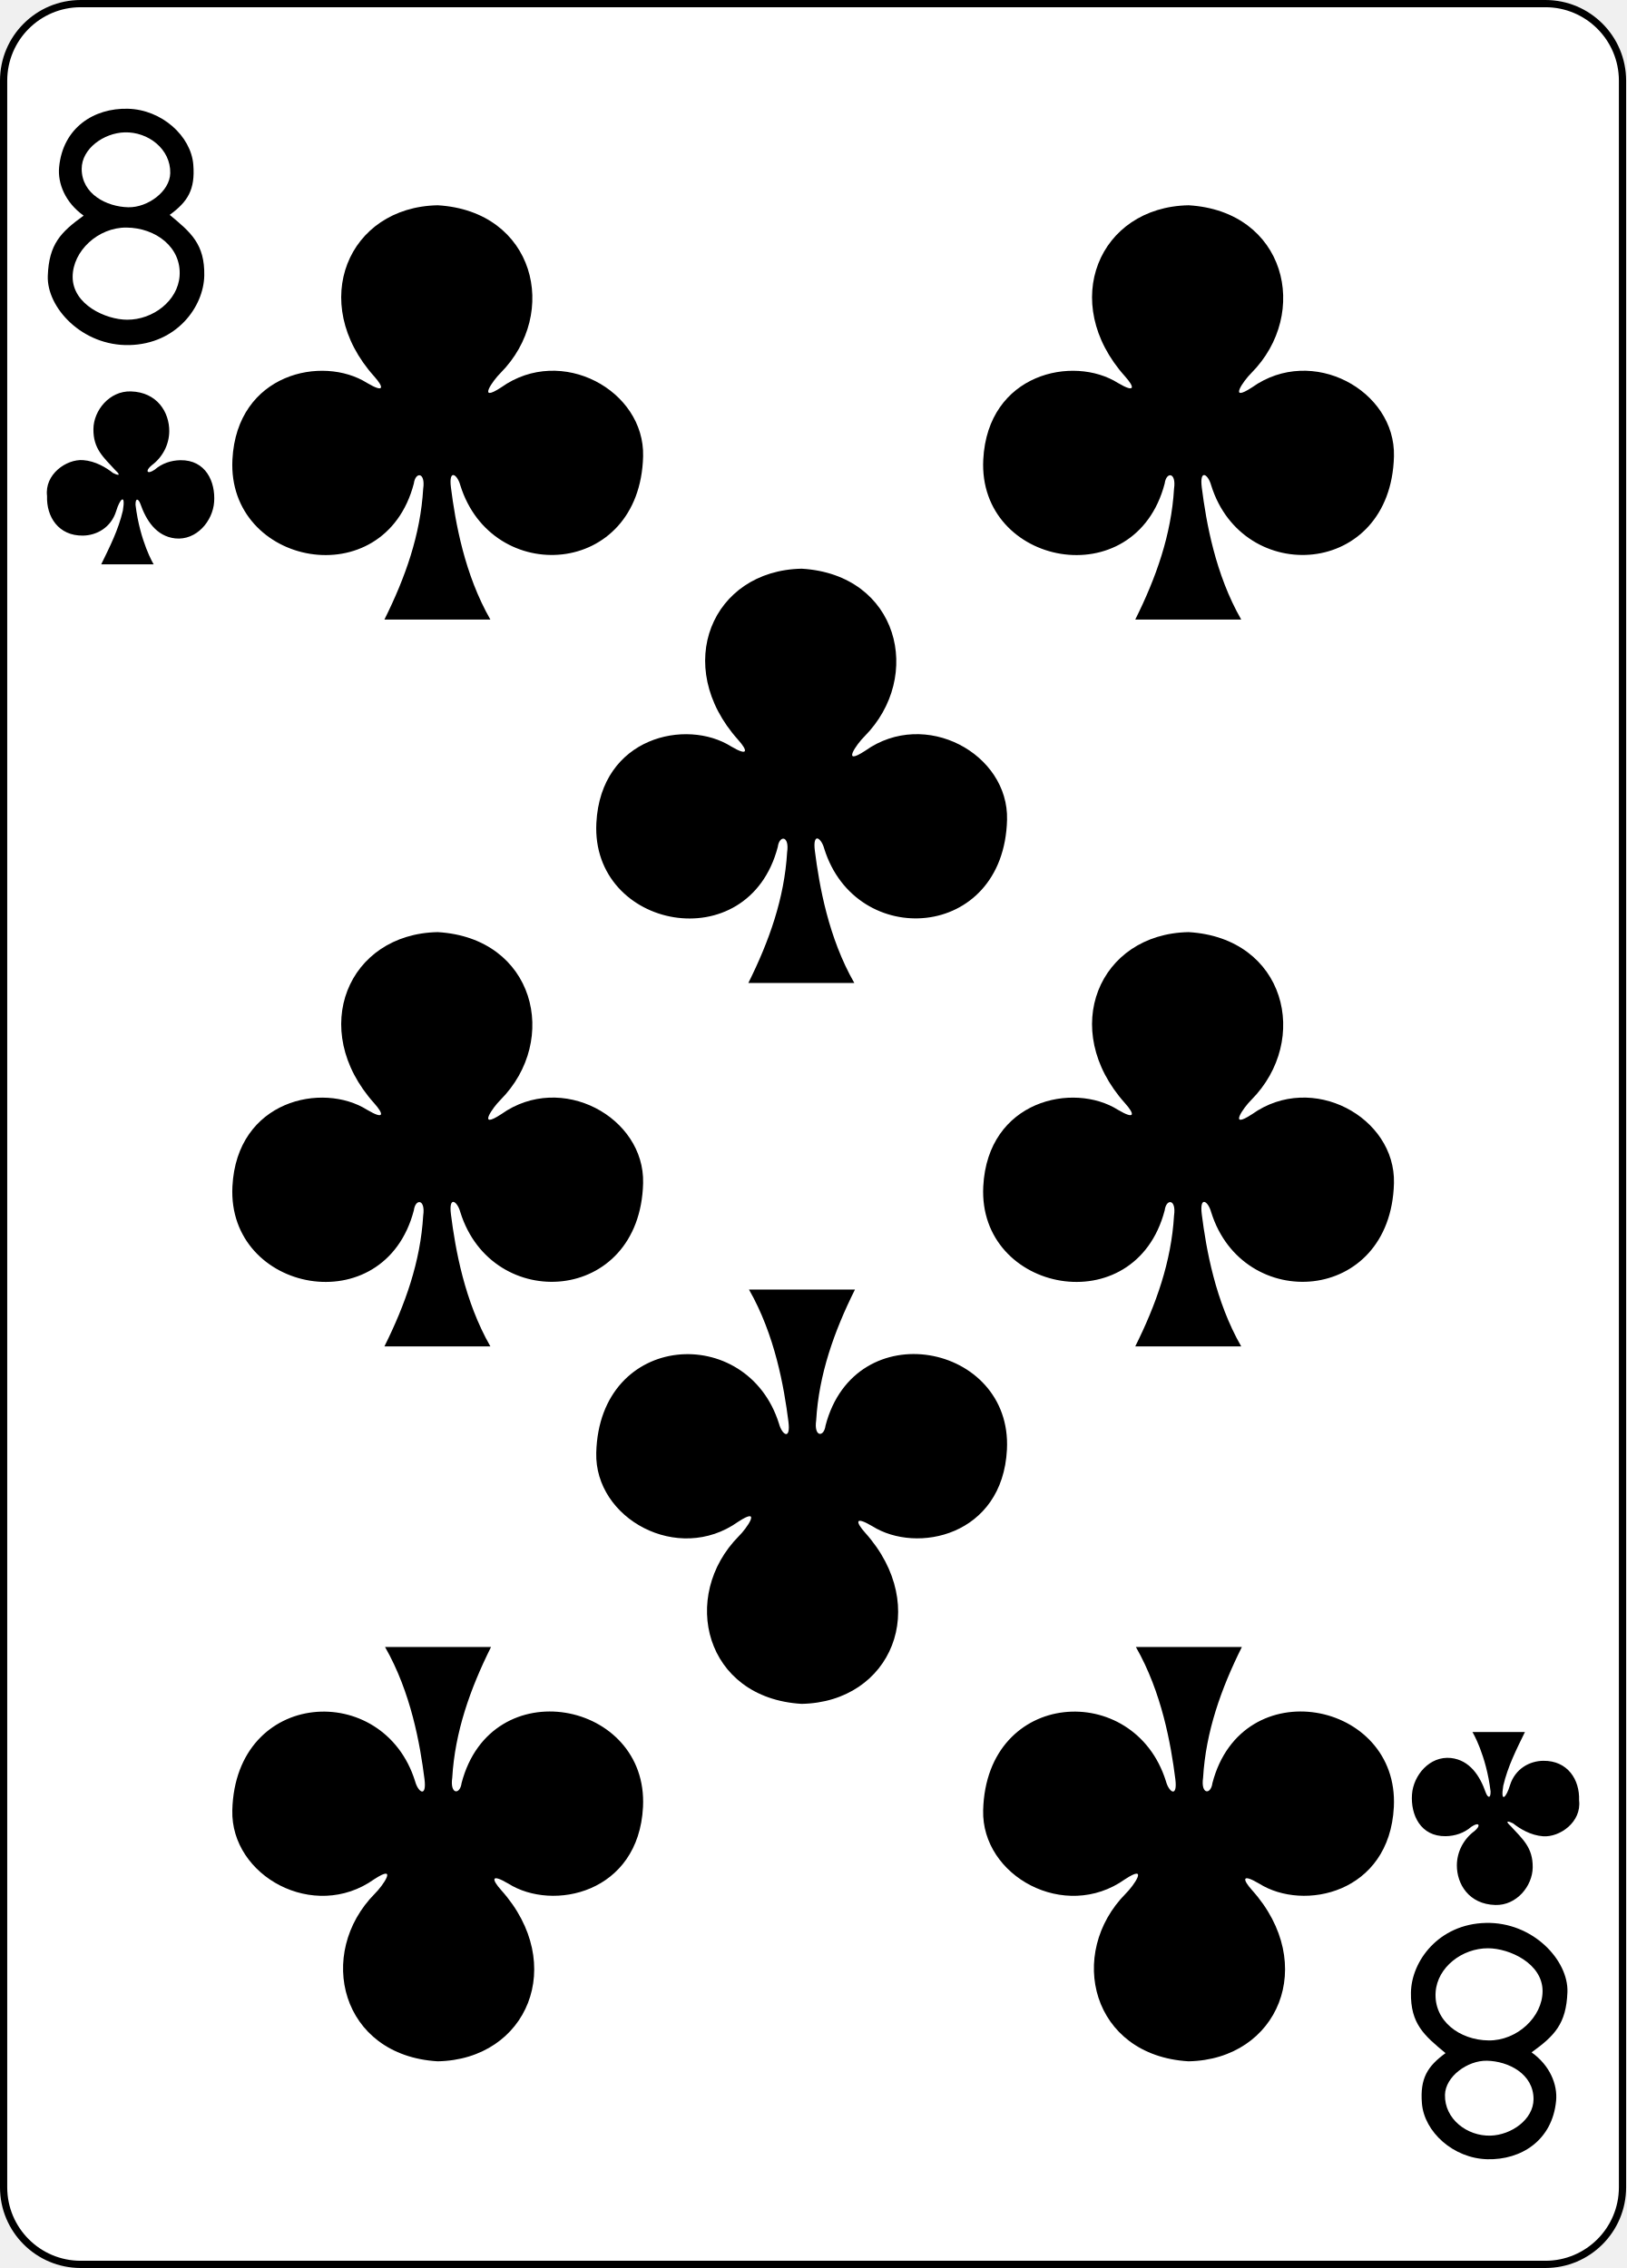
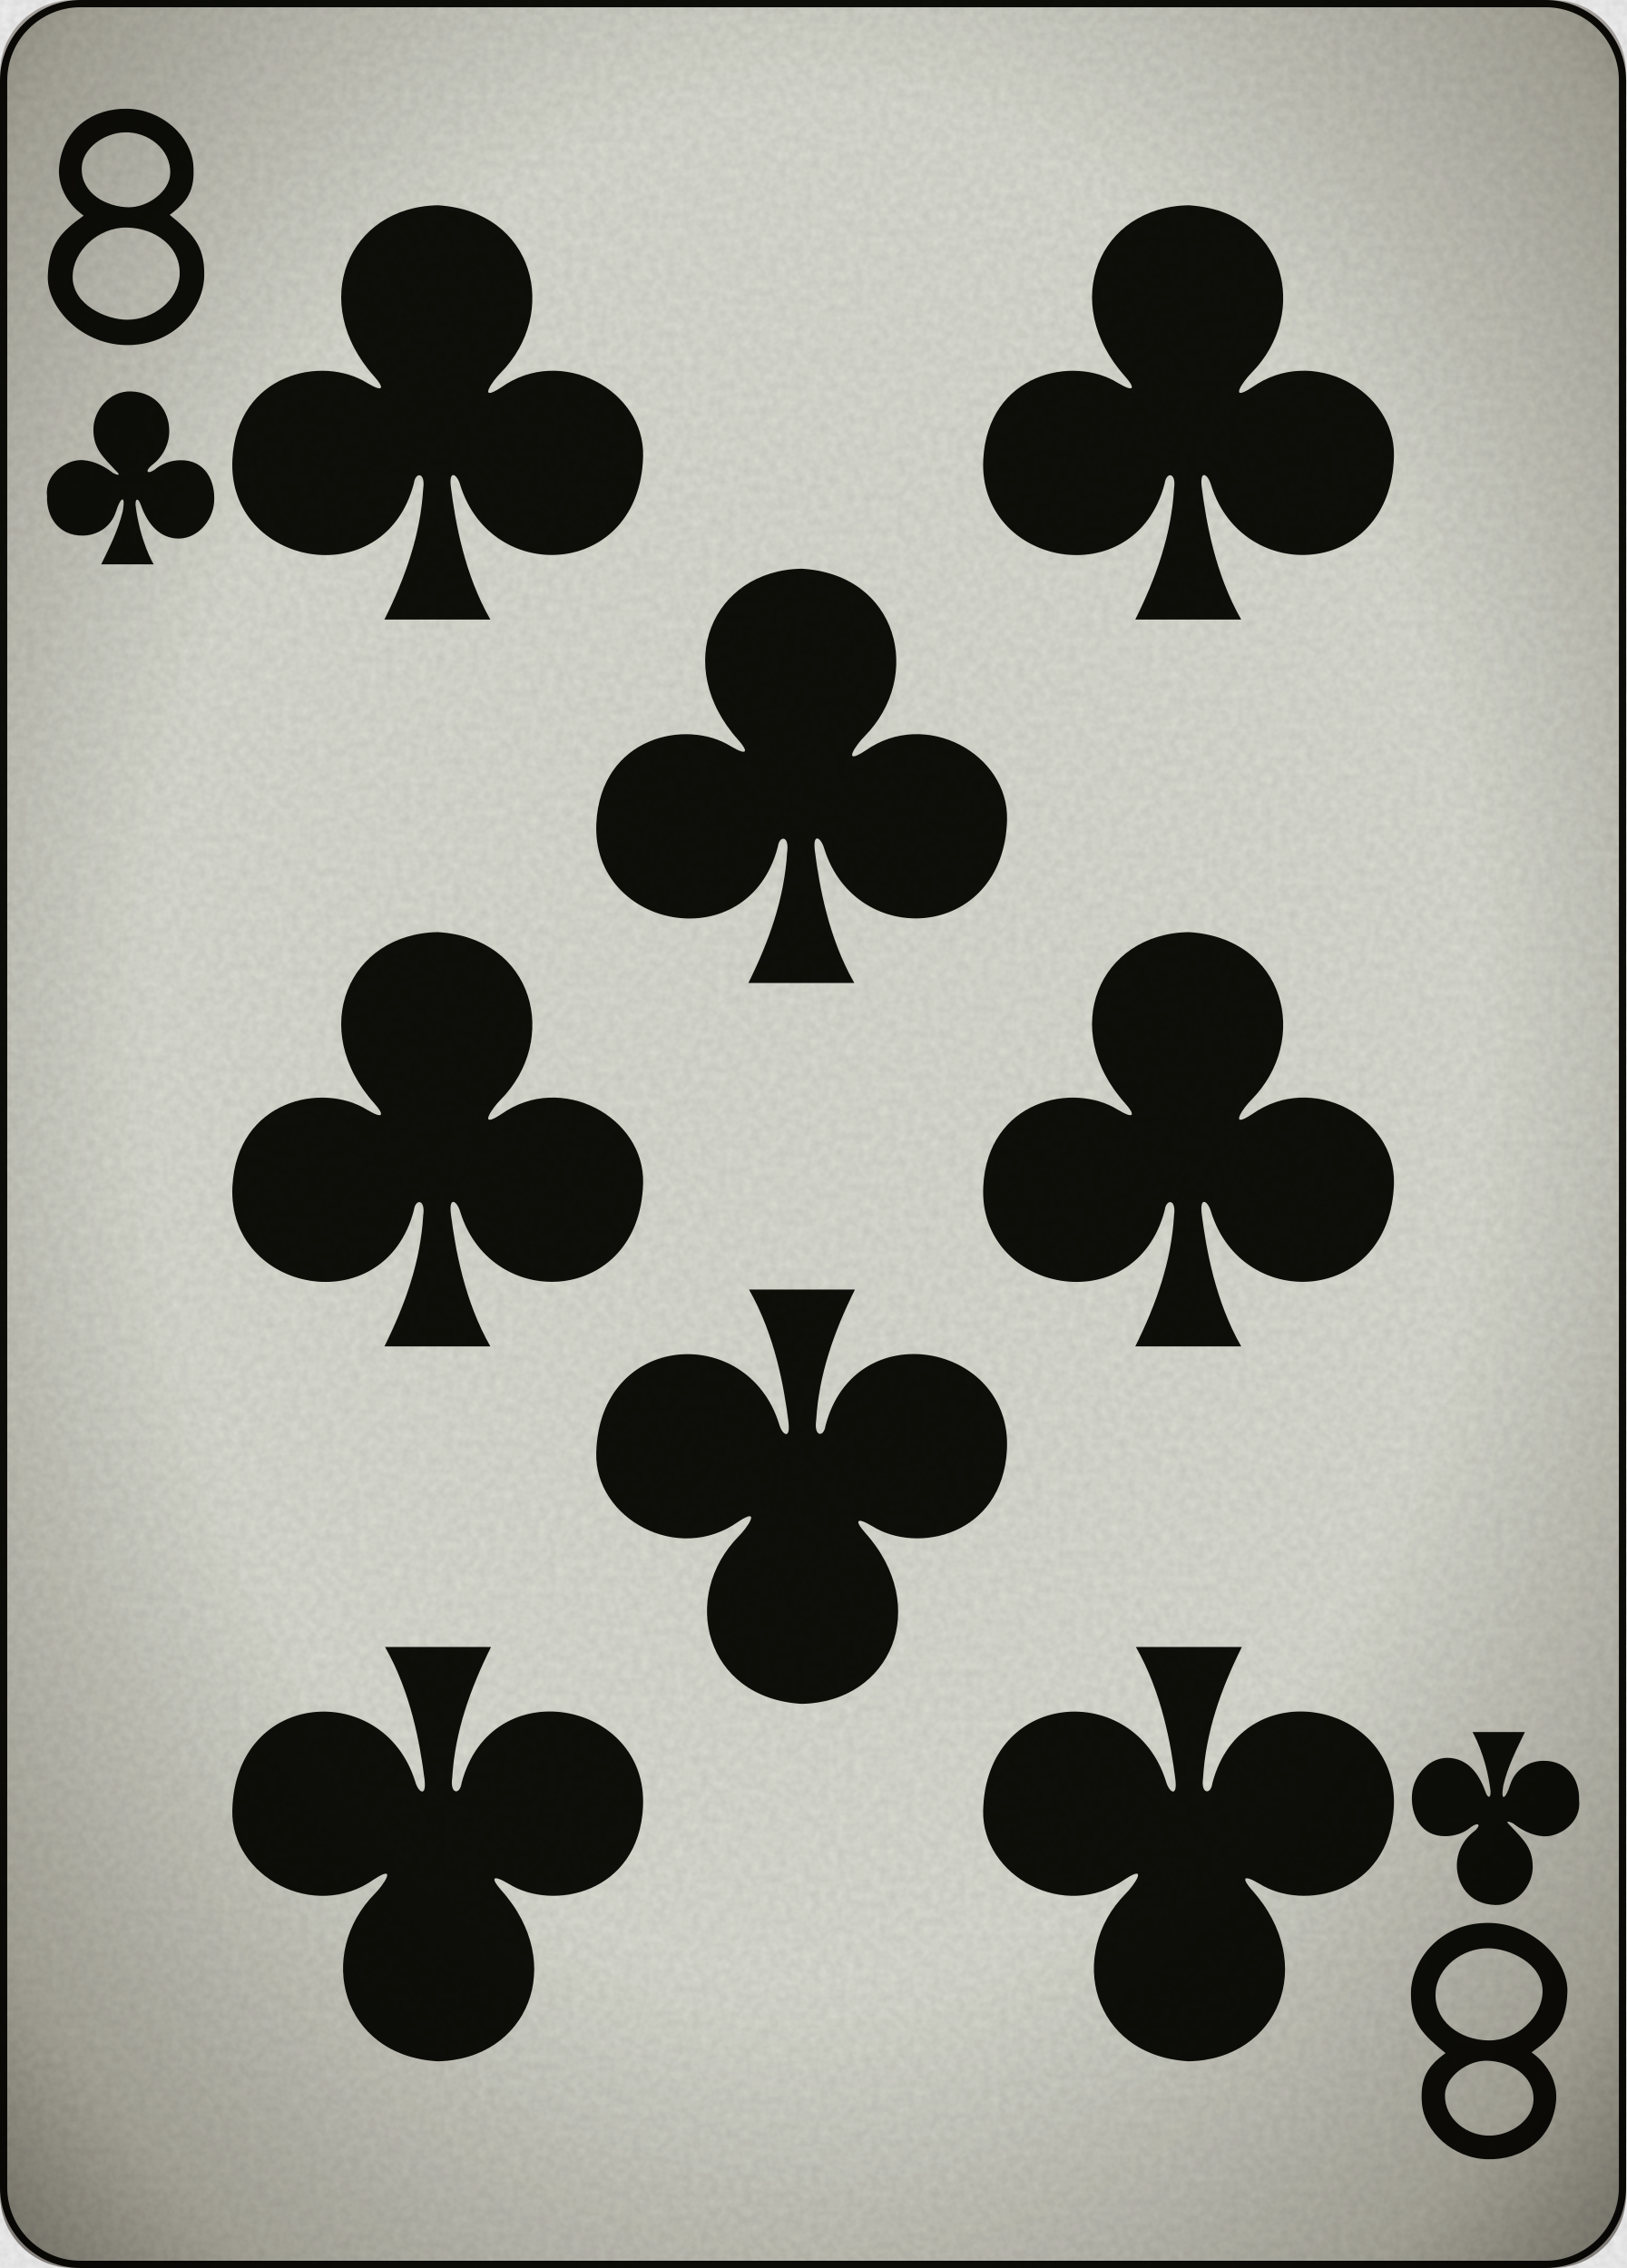
<svg xmlns="http://www.w3.org/2000/svg" width="224.225" height="312.808" id="svg4423" version="1.1">
-   <defs id="defs4425" />
-   <g id="layer1" transform="translate(-259.9347,-369.7772)">
+   <defs id="defs4425">
+     <filter id="envejecido" x="-15%" y="-15%" width="130%" height="130%" color-interpolation-filters="sRGB">
+       <feColorMatrix in="SourceGraphic" type="matrix" values="0.62 0.12 0.05 0 0.06                 0.05 0.70 0.05 0 0.06                 0.00 0.06 0.72 0 0.04                 0    0    0    1 0" result="warm" />
+       <feTurbulence type="fractalNoise" baseFrequency="0.85" numOctaves="2" seed="11" result="noise" />
+       <feColorMatrix in="noise" type="matrix" values="0 0 0 0 0                 0 0 0 0 0                 0 0 0 0 0                 0 0 0 0.10 0" result="noiseAlpha" />
+       <feComposite in="noiseAlpha" in2="warm" operator="over" result="grained" />
+     </filter>
+     <radialGradient id="vignette-grad" cx="50%" cy="46%" r="75%">
+       <stop offset="55%" stop-color="#2a1a0a" stop-opacity="0" />
+       <stop offset="85%" stop-color="#2a1a0a" stop-opacity="0.28" />
+       <stop offset="100%" stop-color="#160d05" stop-opacity="0.55" />
+     </radialGradient>
+   </defs>
+   <g id="layer1" transform="translate(-259.9347,-369.7772)" filter="url(#envejecido)">
    <g transform="translate(380.1709,-760.445)" id="g4753" style="display:inline">
      <g transform="translate(-1317.711,540.769)" style="display:inline" id="g3690">
        <g id="g8423">
          <g transform="translate(-5059.956,3024.952)" style="display:inline" id="g8836-1">
            <rect y="-2435" x="6257.929" height="311.811" width="223.228" id="rect6361-7" style="display:inline;fill:#ffffff;fill-opacity:1;stroke:#000000;stroke-width:0.997;stroke-miterlimit:4;stroke-dasharray:none;stroke-opacity:1" rx="10.63" ry="10.63" />
            <g transform="matrix(0.3010621,0,0,0.3010621,5370.094,-1979.932)" id="g8646-4" />
          </g>
        </g>
      </g>
      <g transform="translate(-0.7519269,1.9438039e-6)" id="g6836">
        <path transform="matrix(0.3010621,0,0,0.3010621,-1007.573,1585.788)" style="display:inline;fill:#000000;fill-opacity:1" d="m 2971.742,-1386.815 c 0.532,-14.533 5.882,-19.991 16.421,-27.6 -8.406,-5.963 -11.95,-14.736 -11.234,-22.212 1.732,-18.092 15.976,-27.144 31.505,-26.75 15.529,0.394 28.913,12.501 29.957,25.649 0.908,11.437 -2.559,16.948 -10.82,22.969 9.808,8.11 16.078,13.452 15.84,27.769 -0.238,14.316 -12.641,31.355 -34.261,31.878 -21.62,0.523 -37.94,-17.169 -37.408,-31.703 z m 60.362,0.048 c 0.927,-13.161 -10.922,-22.04 -24.292,-22.178 -13.028,-0.135 -24.683,10.784 -24.685,22.599 0,12.692 15.158,19.586 24.948,19.623 11.899,0.044 23.23,-8.71 24.029,-20.044 z m -4.278,-47.078 c 0.259,-11.086 -10.154,-19.031 -20.888,-18.711 -9.551,0.284 -19.667,7.443 -19.672,16.71 -0.01,11.592 11.5,17.38 21.314,17.598 8.903,0.198 19.051,-7.223 19.246,-15.597 z" id="path7112-0" />
        <path transform="matrix(0.3010621,0,0,0.3010621,-1007.573,1585.788)" id="path7128-9" d="m 3667.748,-600.564 c -0.532,14.533 -5.882,19.991 -16.421,27.6 8.406,5.963 11.95,14.736 11.234,22.212 -1.732,18.092 -15.976,27.144 -31.505,26.75 -15.529,-0.394 -28.913,-12.501 -29.957,-25.649 -0.908,-11.437 2.559,-16.948 10.82,-22.969 -9.808,-8.11 -16.078,-13.452 -15.84,-27.769 0.238,-14.316 12.641,-31.355 34.261,-31.878 21.62,-0.523 37.94,17.169 37.408,31.703 z m -60.362,-0.048 c -0.927,13.161 10.922,22.04 24.292,22.178 13.028,0.135 24.683,-10.784 24.685,-22.599 0,-12.692 -15.158,-19.586 -24.948,-19.623 -11.899,-0.044 -23.23,8.71 -24.029,20.044 z m 4.278,47.078 c -0.259,11.086 10.154,19.031 20.888,18.711 9.551,-0.284 19.667,-7.443 19.672,-16.71 0.01,-11.592 -11.5,-17.38 -21.314,-17.598 -8.903,-0.198 -19.051,7.223 -19.246,15.597 z" style="display:inline;fill:#000000;fill-opacity:1" />
        <path transform="translate(-1317.711,540.769)" style="display:inline;fill:#000000;fill-opacity:1" d="m 1354.765,674.906 c 2.879,-5.776 4.976,-11.701 5.348,-18.037 0.342,-2.332 -1.075,-2.371 -1.288,-0.729 -4.076,15.593 -25.763,11.37 -25.017,-3.296 0.605,-11.895 12.419,-14.454 18.582,-10.565 2.434,1.433 2.296,0.575 0.968,-0.912 -9.155,-10.211 -3.61,-23.362 8.761,-23.602 13.38,0.793 16.851,14.87 8.644,23.148 -1.021,0.995 -3.284,4.191 0.123,1.956 8.287,-5.888 19.787,0.443 19.553,9.521 -0.433,16.739 -20.839,17.987 -25.203,4.006 -0.42,-1.55 -1.629,-2.329 -1.295,0.304 0.605,4.767 1.857,11.953 5.437,18.206 z" id="path3309" />
        <path transform="translate(-1317.711,540.769)" id="path3311" d="m 1354.765,775.154 c 2.879,-5.776 4.976,-11.701 5.348,-18.037 0.342,-2.332 -1.075,-2.371 -1.288,-0.729 -4.076,15.593 -25.763,11.37 -25.017,-3.296 0.605,-11.895 12.419,-14.454 18.582,-10.565 2.434,1.433 2.296,0.575 0.968,-0.912 -9.155,-10.211 -3.61,-23.362 8.761,-23.602 13.38,0.793 16.851,14.87 8.644,23.148 -1.021,0.995 -3.284,4.191 0.123,1.956 8.287,-5.888 19.787,0.443 19.553,9.521 -0.433,16.739 -20.839,17.987 -25.203,4.006 -0.42,-1.55 -1.629,-2.329 -1.295,0.304 0.605,4.767 1.857,11.953 5.437,18.206 z" style="display:inline;fill:#000000;fill-opacity:1" />
        <path transform="translate(-1317.711,540.769)" style="display:inline;fill:#000000;fill-opacity:1" d="m 1251.232,775.154 c 2.879,-5.776 4.976,-11.701 5.348,-18.037 0.342,-2.332 -1.075,-2.371 -1.288,-0.729 -4.076,15.593 -25.763,11.37 -25.017,-3.296 0.605,-11.895 12.419,-14.454 18.582,-10.565 2.434,1.433 2.296,0.575 0.968,-0.912 -9.155,-10.211 -3.61,-23.362 8.761,-23.602 13.38,0.793 16.851,14.87 8.644,23.148 -1.021,0.995 -3.284,4.191 0.123,1.956 8.287,-5.888 19.787,0.443 19.553,9.521 -0.433,16.739 -20.839,17.987 -25.203,4.006 -0.42,-1.55 -1.629,-2.329 -1.295,0.304 0.605,4.767 1.857,11.953 5.437,18.206 z" id="path3313" />
        <path transform="translate(-1317.711,540.769)" id="path3315" d="m 1301.415,725.03 c 2.879,-5.776 4.976,-11.701 5.348,-18.037 0.342,-2.332 -1.075,-2.371 -1.288,-0.729 -4.076,15.593 -25.763,11.37 -25.017,-3.296 0.605,-11.895 12.419,-14.454 18.582,-10.565 2.434,1.433 2.296,0.575 0.968,-0.912 -9.155,-10.211 -3.61,-23.362 8.761,-23.602 13.38,0.793 16.851,14.87 8.644,23.148 -1.021,0.995 -3.284,4.191 0.123,1.956 8.287,-5.888 19.787,0.443 19.553,9.521 -0.433,16.739 -20.839,17.987 -25.203,4.006 -0.42,-1.55 -1.629,-2.329 -1.295,0.304 0.605,4.767 1.857,11.953 5.437,18.206 z" style="display:inline;fill:#000000;fill-opacity:1" />
        <path transform="translate(-1317.711,540.769)" style="display:inline;fill:#000000;fill-opacity:1" d="m 1251.232,674.906 c 2.879,-5.776 4.976,-11.701 5.348,-18.037 0.342,-2.332 -1.075,-2.371 -1.288,-0.729 -4.076,15.593 -25.763,11.37 -25.017,-3.296 0.605,-11.895 12.419,-14.454 18.582,-10.565 2.434,1.433 2.296,0.575 0.968,-0.912 -9.155,-10.211 -3.61,-23.362 8.761,-23.602 13.38,0.793 16.851,14.87 8.644,23.148 -1.021,0.995 -3.284,4.191 0.123,1.956 8.287,-5.888 19.787,0.443 19.553,9.521 -0.433,16.739 -20.839,17.987 -25.203,4.006 -0.42,-1.55 -1.629,-2.329 -1.295,0.304 0.605,4.767 1.857,11.953 5.437,18.206 z" id="path3317" />
        <path transform="translate(-1317.711,540.769)" style="display:inline;fill:#000000;fill-opacity:1" d="m 1369.467,816.612 c -2.879,5.776 -4.976,11.701 -5.348,18.037 -0.342,2.332 1.075,2.371 1.288,0.729 4.076,-15.593 25.763,-11.37 25.017,3.297 -0.605,11.895 -12.419,14.454 -18.582,10.565 -2.434,-1.433 -2.296,-0.575 -0.968,0.912 9.155,10.211 3.61,23.362 -8.761,23.602 -13.38,-0.793 -16.851,-14.87 -8.644,-23.148 1.021,-0.995 3.284,-4.191 -0.123,-1.956 -8.287,5.888 -19.787,-0.443 -19.553,-9.521 0.433,-16.739 20.839,-17.987 25.203,-4.006 0.42,1.55 1.629,2.329 1.295,-0.304 -0.605,-4.767 -1.857,-11.953 -5.437,-18.206 z" id="path3375" />
        <path transform="translate(-1317.711,540.769)" id="path3377" d="m 1316.117,767.312 c -2.879,5.776 -4.976,11.701 -5.348,18.037 -0.342,2.332 1.075,2.371 1.288,0.729 4.076,-15.593 25.763,-11.37 25.017,3.297 -0.605,11.895 -12.419,14.454 -18.582,10.565 -2.434,-1.433 -2.296,-0.575 -0.968,0.912 9.155,10.211 3.61,23.362 -8.761,23.602 -13.38,-0.793 -16.851,-14.87 -8.644,-23.148 1.021,-0.995 3.284,-4.191 -0.123,-1.956 -8.287,5.888 -19.787,-0.443 -19.553,-9.521 0.433,-16.739 20.839,-17.987 25.203,-4.006 0.42,1.55 1.629,2.329 1.295,-0.304 -0.605,-4.767 -1.857,-11.953 -5.437,-18.206 z" style="display:inline;fill:#000000;fill-opacity:1" />
        <path transform="translate(-1317.711,540.769)" style="display:inline;fill:#000000;fill-opacity:1" d="m 1265.934,816.612 c -2.879,5.776 -4.976,11.701 -5.348,18.037 -0.342,2.332 1.075,2.371 1.288,0.729 4.076,-15.593 25.763,-11.37 25.017,3.297 -0.605,11.895 -12.419,14.454 -18.582,10.565 -2.434,-1.433 -2.296,-0.575 -0.968,0.912 9.155,10.211 3.61,23.362 -8.761,23.602 -13.38,-0.793 -16.851,-14.87 -8.644,-23.148 1.021,-0.995 3.284,-4.191 -0.123,-1.956 -8.287,5.888 -19.787,-0.443 -19.553,-9.521 0.433,-16.739 20.839,-17.987 25.203,-4.006 0.42,1.55 1.629,2.329 1.295,-0.304 -0.605,-4.767 -1.857,-11.953 -5.437,-18.206 z" id="path3379" />
        <path transform="translate(-1317.711,540.769)" style="display:inline;fill:#000000;fill-opacity:1" d="m 1212.183,667.289 c 1.192,-2.445 2.352,-4.721 2.984,-7.401 0.419,-2.528 -0.438,-1.589 -0.925,0.068 -0.721,2.297 -2.723,3.344 -4.58,3.369 -3.371,0.045 -5.053,-2.604 -4.948,-5.454 -0.368,-2.999 2.671,-5.12 4.962,-4.957 1.722,0.123 3.224,1.052 4.133,1.775 0.596,0.315 1.234,0.455 0.345,-0.358 -1.678,-1.833 -3.077,-2.964 -3.046,-5.711 0.029,-2.579 2.233,-5.268 5.155,-5.184 3.651,0.105 5.312,2.89 5.303,5.481 -0.01,1.888 -0.954,3.626 -2.411,4.703 -0.944,0.766 -0.679,1.34 0.398,0.615 1.035,-0.892 2.267,-1.283 3.545,-1.31 3.49,-0.055 4.855,2.961 4.655,5.764 -0.187,2.626 -2.423,5.328 -5.369,5.022 -2.631,-0.301 -4.013,-2.51 -4.805,-4.777 -0.262,-0.695 -0.676,-0.883 -0.664,0.153 0.608,5.057 2.492,8.204 2.505,8.202 z" id="path3468" />
        <path id="path3490" d="m 90.785,1369.111 c -1.192,2.445 -2.352,4.721 -2.984,7.401 -0.419,2.527 0.438,1.589 0.925,-0.068 0.721,-2.297 2.723,-3.344 4.58,-3.369 3.371,-0.045 5.053,2.604 4.948,5.454 0.368,2.999 -2.671,5.12 -4.962,4.957 -1.722,-0.123 -3.224,-1.052 -4.133,-1.775 -0.596,-0.315 -1.234,-0.455 -0.345,0.358 1.678,1.833 3.077,2.964 3.046,5.711 -0.029,2.579 -2.233,5.268 -5.155,5.184 -3.651,-0.105 -5.312,-2.89 -5.303,-5.481 0.01,-1.888 0.954,-3.626 2.411,-4.703 0.944,-0.766 0.679,-1.34 -0.398,-0.615 -1.035,0.892 -2.267,1.283 -3.545,1.31 -3.49,0.055 -4.855,-2.962 -4.655,-5.764 0.187,-2.626 2.423,-5.328 5.369,-5.022 2.631,0.301 4.013,2.51 4.805,4.777 0.262,0.695 0.676,0.883 0.664,-0.153 -0.608,-5.057 -2.492,-8.204 -2.505,-8.202 z" style="display:inline;fill:#000000;fill-opacity:1" />
      </g>
    </g>
  </g>
+   <rect x="0" y="0" width="224.225" height="312.808" rx="10.09" ry="10.09" fill="url(#vignette-grad)" style="mix-blend-mode:multiply" />
</svg>
